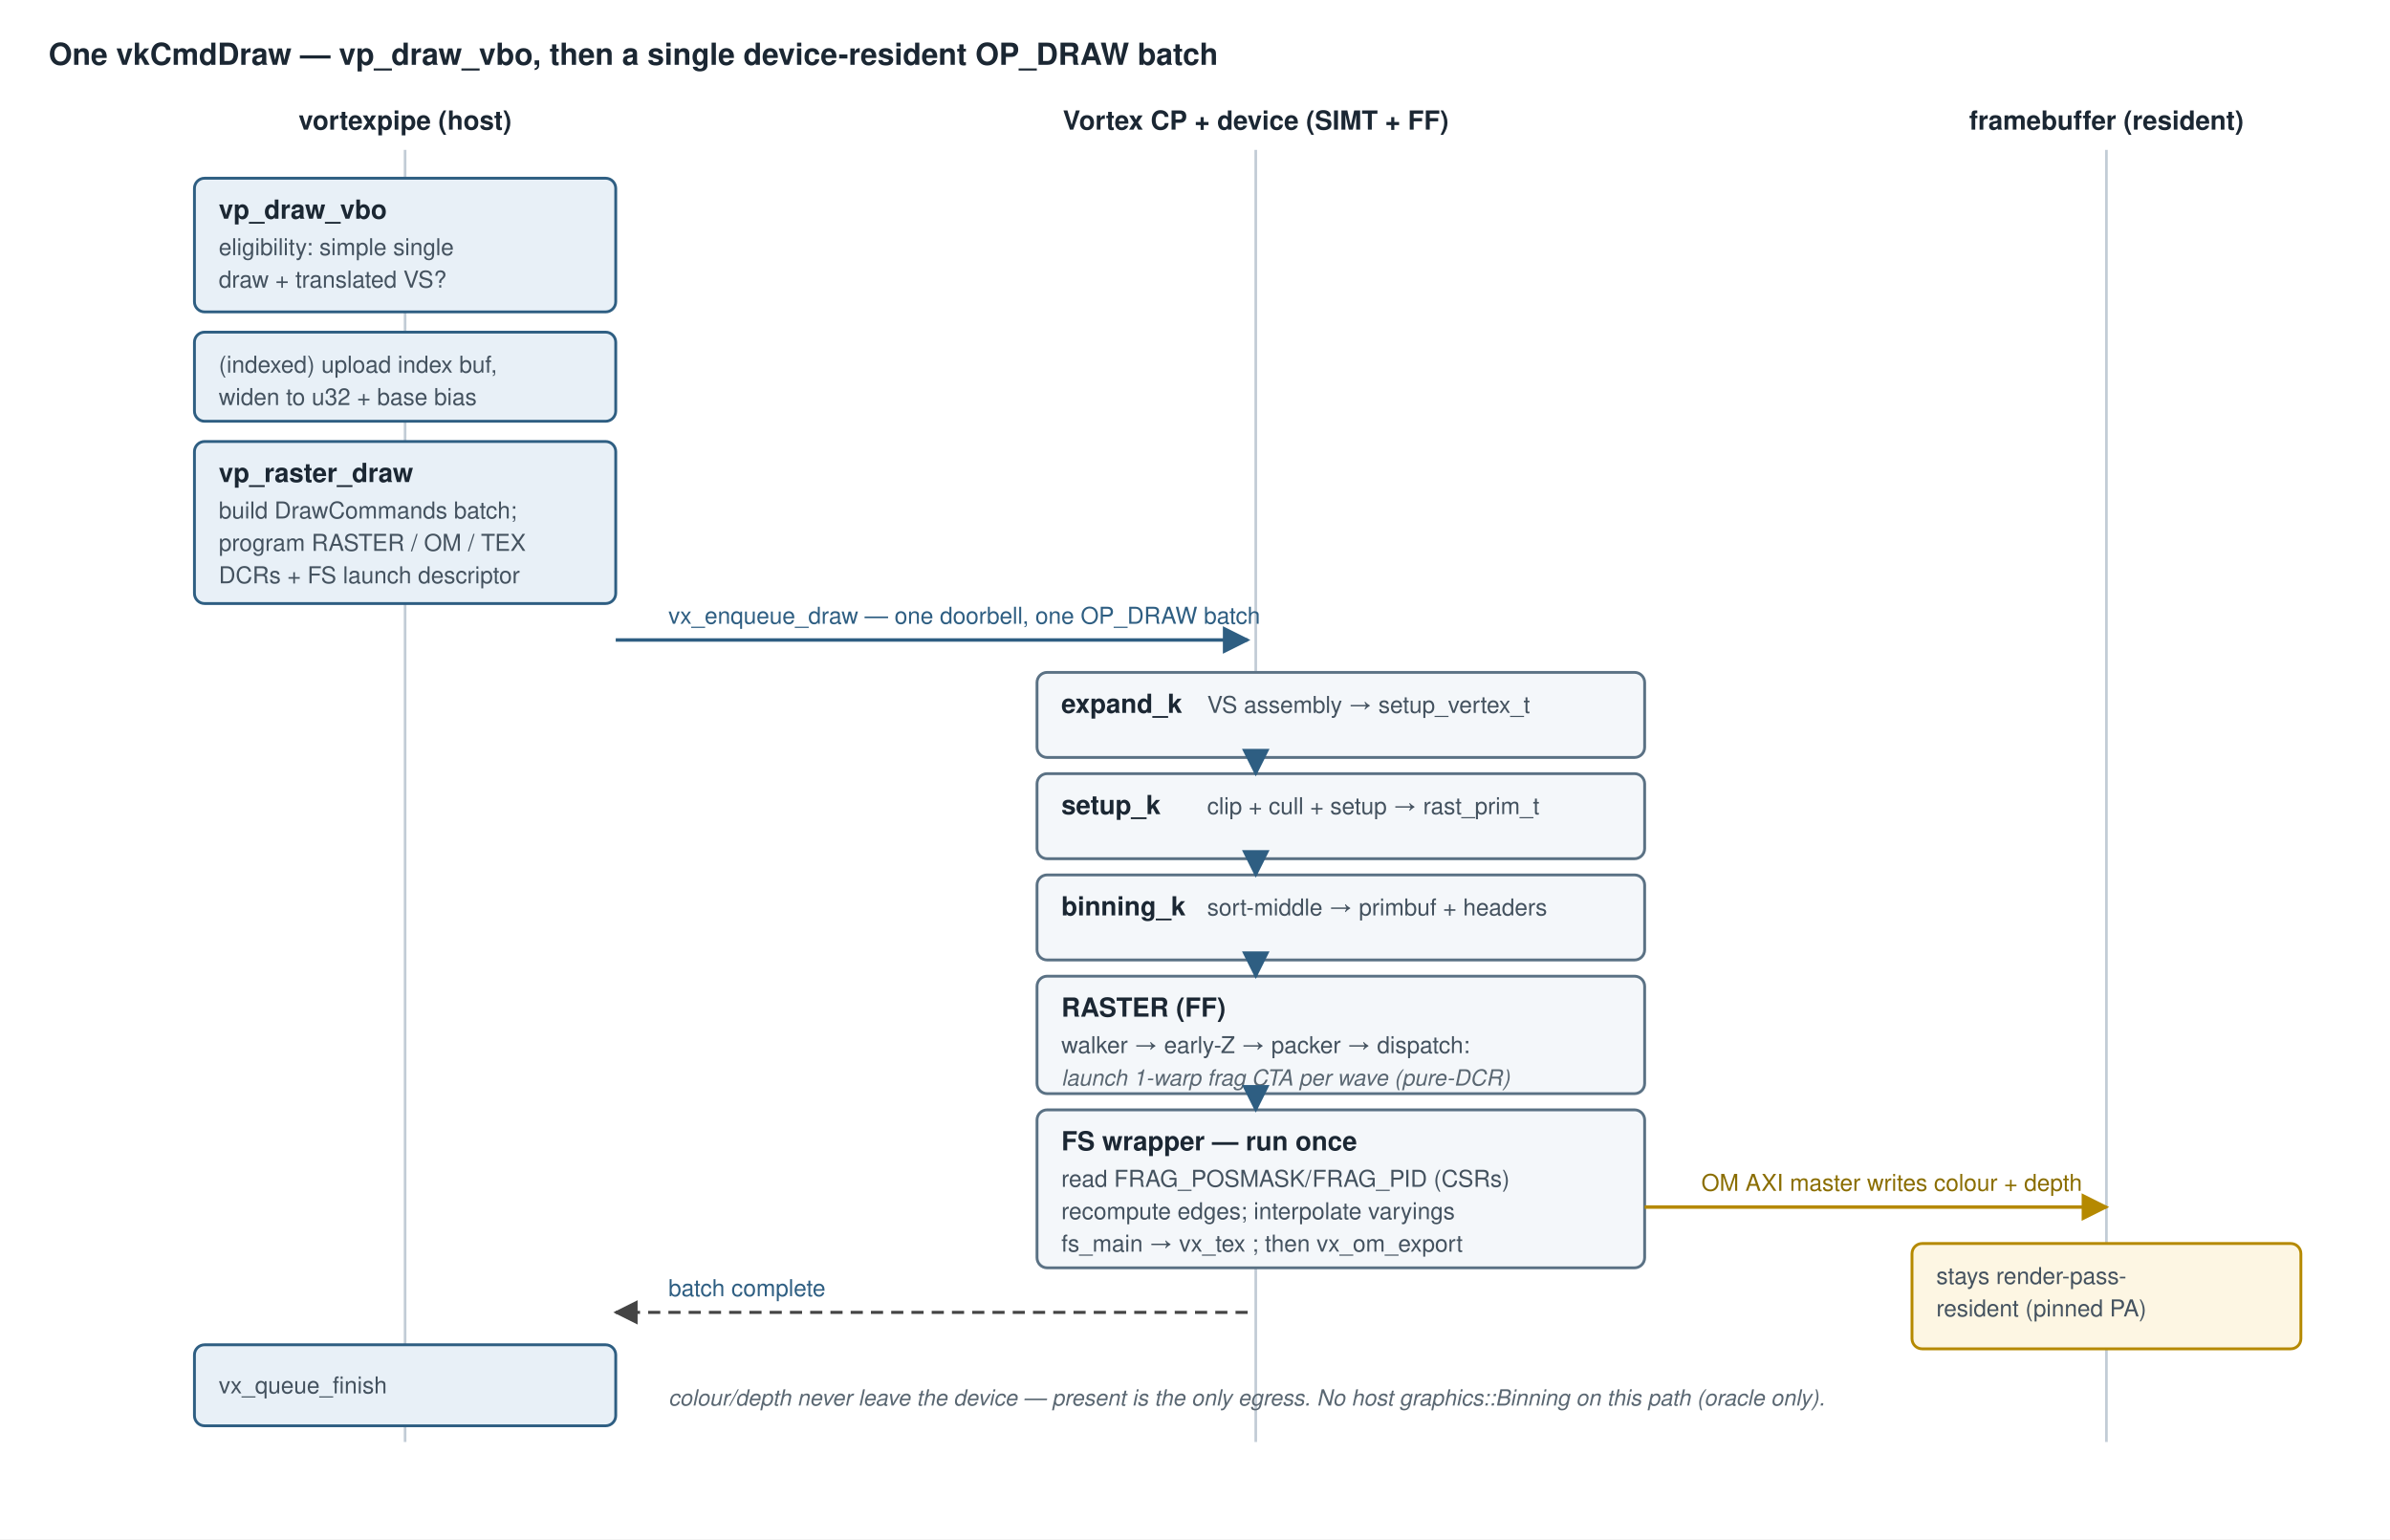
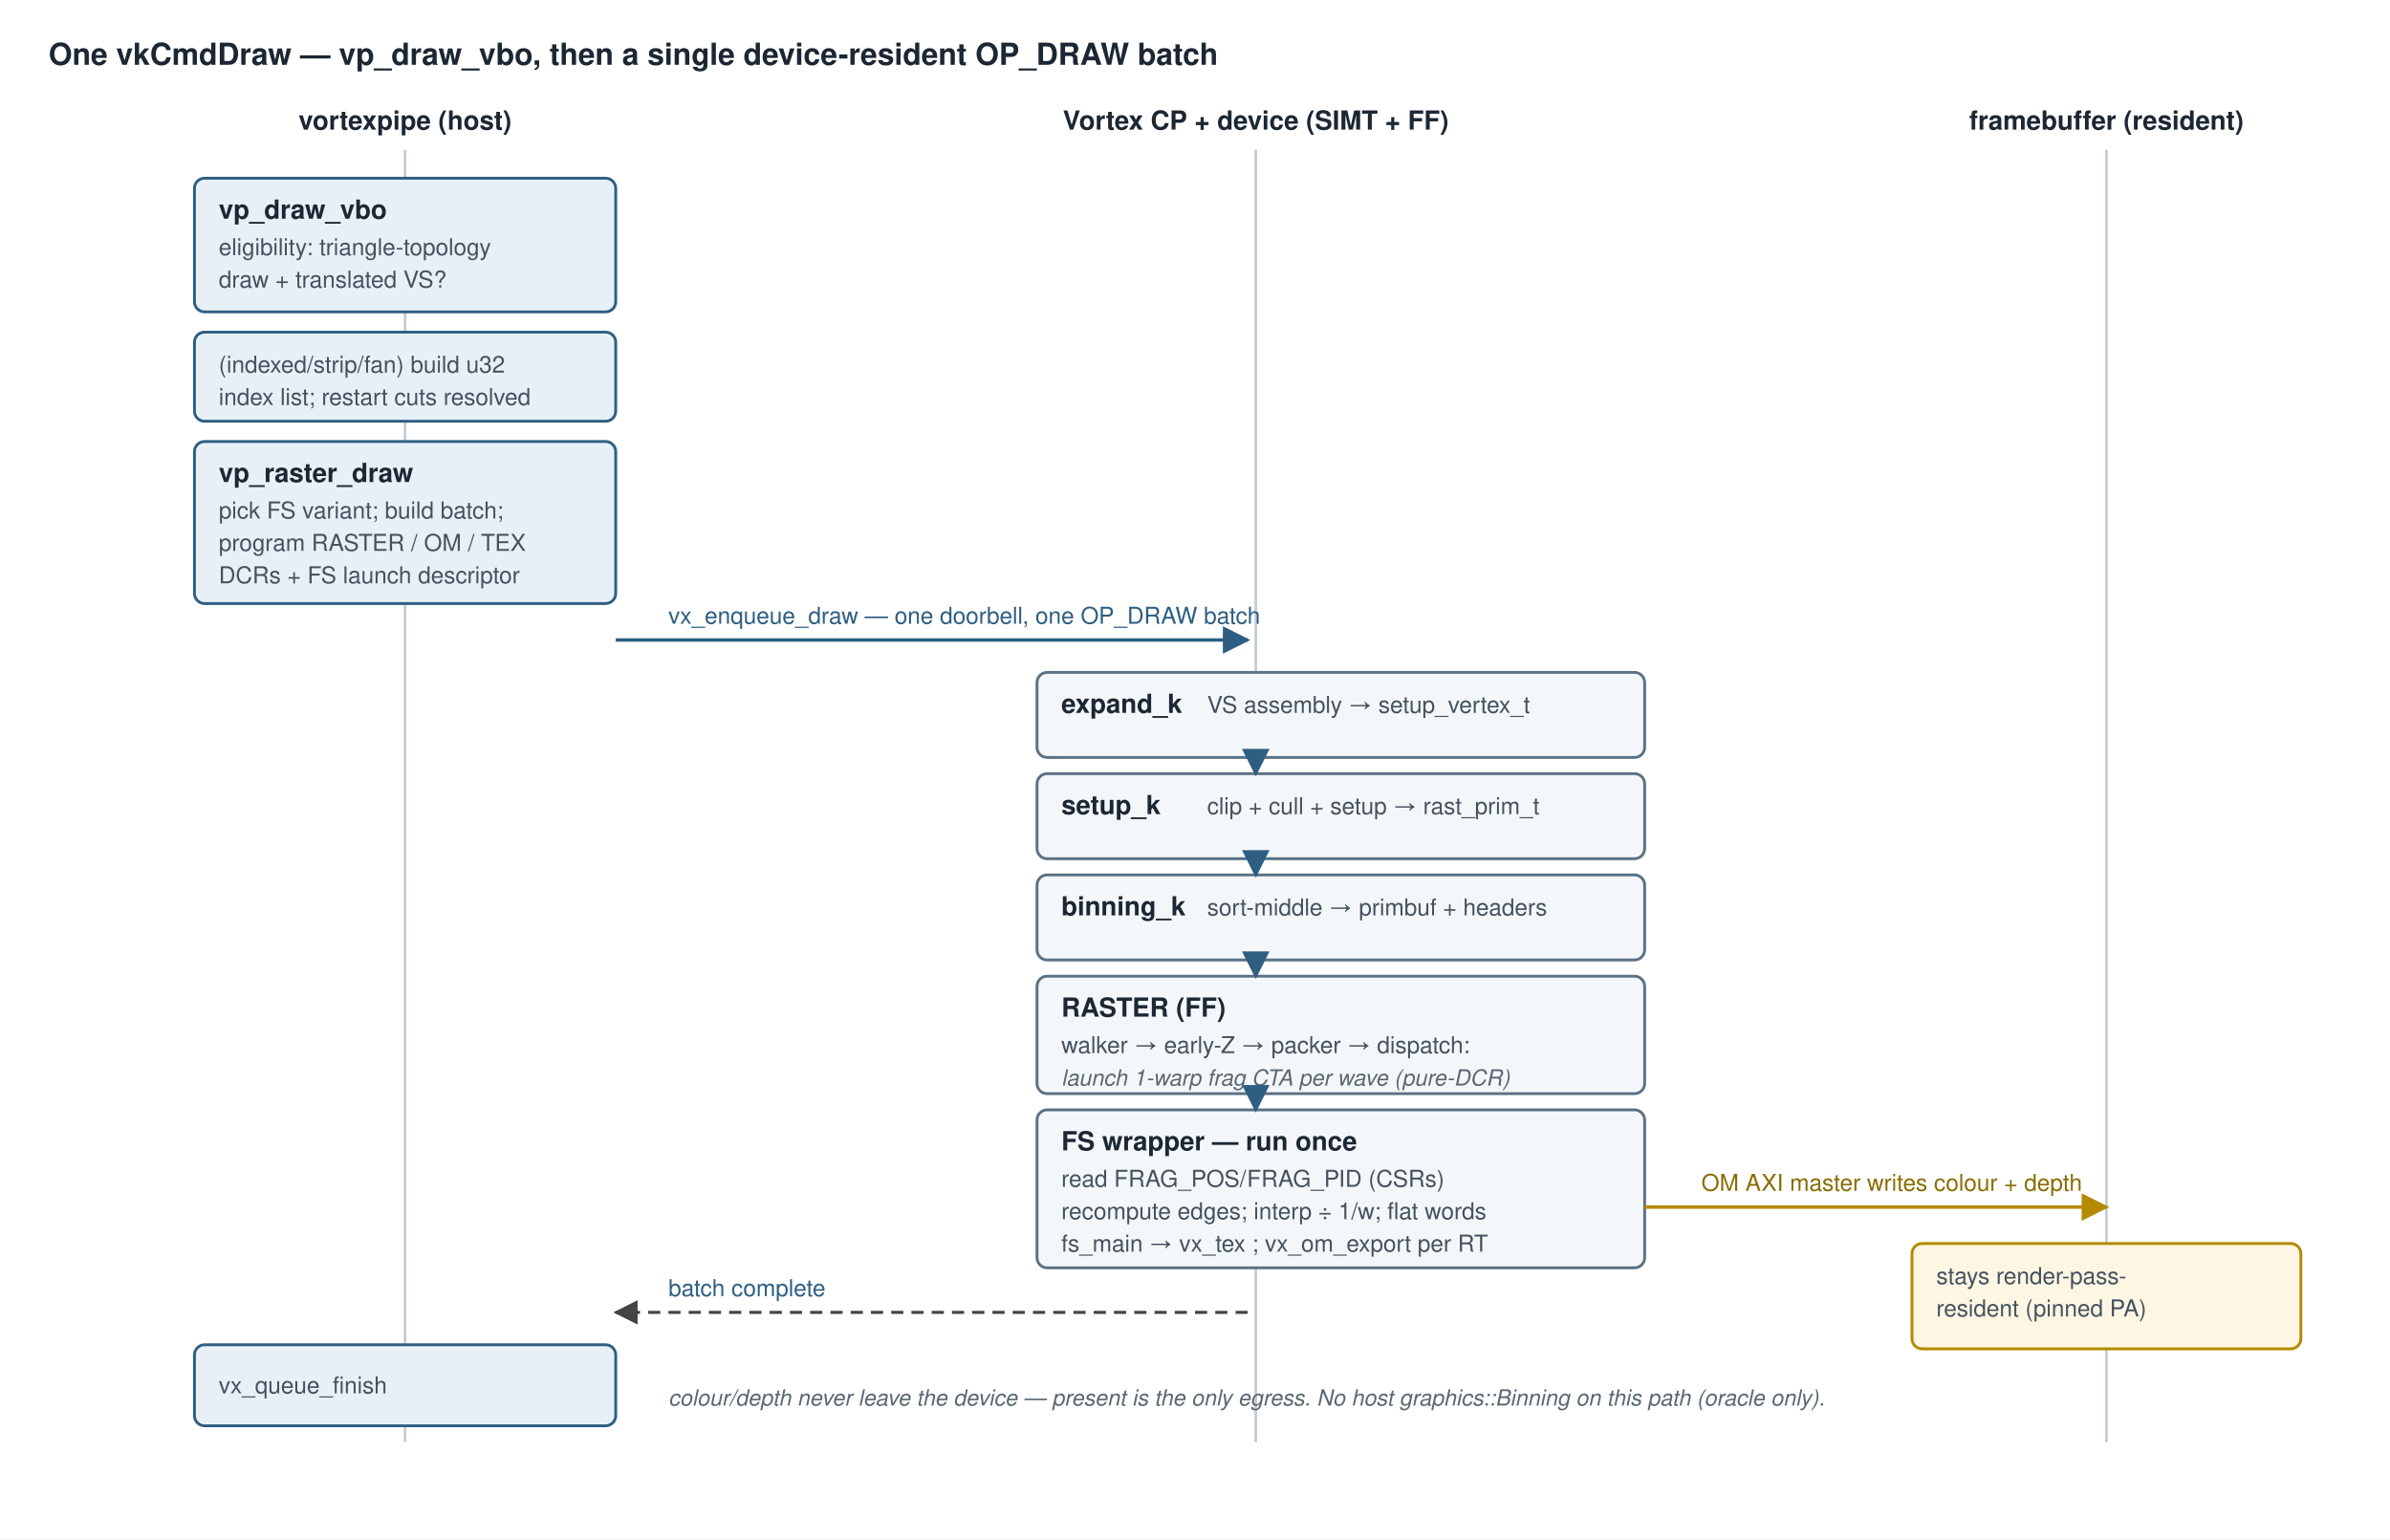
<svg xmlns="http://www.w3.org/2000/svg" viewBox="0 0 1180 760" font-family="Helvetica, Arial, sans-serif">
  <defs>
    <marker id="arr" viewBox="0 0 10 10" refX="9" refY="5" markerWidth="8" markerHeight="8" orient="auto-start-reverse">
      <path d="M0,0 L10,5 L0,10 z" fill="#444" />
    </marker>
    <marker id="arrb" viewBox="0 0 10 10" refX="9" refY="5" markerWidth="8" markerHeight="8" orient="auto-start-reverse">
      <path d="M0,0 L10,5 L0,10 z" fill="#2e5e82" />
    </marker>
    <marker id="arrg" viewBox="0 0 10 10" refX="9" refY="5" markerWidth="8" markerHeight="8" orient="auto-start-reverse">
      <path d="M0,0 L10,5 L0,10 z" fill="#b58900" />
    </marker>
  </defs>
  <style>
    .lane { stroke:#c2ccd6; stroke-width:1.3; }
    .host { fill:#e8f0f7; stroke:#2e5e82; stroke-width:1.4; }
    .dev  { fill:#f4f7fa; stroke:#5a7184; stroke-width:1.4; }
    .fb   { fill:#fdf6e3; stroke:#b58900; stroke-width:1.4; }
    .t    { fill:#1b2733; font-size:15px; font-weight:bold; }
    .th   { fill:#1b2733; font-size:13px; font-weight:bold; }
    .ts   { fill:#44525f; font-size:11.5px; }
    .tt   { fill:#5a6772; font-size:11px; font-style:italic; }
    .msg  { stroke:#2e5e82; stroke-width:1.7; fill:none; marker-end:url(#arrb); }
    .msgg { stroke:#b58900; stroke-width:1.7; fill:none; marker-end:url(#arrg); }
    .ret  { stroke:#444; stroke-width:1.5; fill:none; marker-end:url(#arr); stroke-dasharray:6 4; }
    .lblb { fill:#2e5e82; font-size:11.5px; }
    .lblg { fill:#8a6d00; font-size:11.5px; }
  </style>
  <rect x="0" y="0" width="1180" height="760" fill="#ffffff" />
  <text x="24" y="32" class="t" font-size="18">One vkCmdDraw — vp_draw_vbo, then a single device-resident OP_DRAW batch</text>
  <text x="200" y="64" class="th" text-anchor="middle" fill="#2e5e82">vortexpipe (host)</text>
  <text x="620" y="64" class="th" text-anchor="middle" fill="#33404c">Vortex CP + device (SIMT + FF)</text>
  <text x="1040" y="64" class="th" text-anchor="middle" fill="#8a6d00">framebuffer (resident)</text>
  <line x1="200" y1="74" x2="200" y2="712" class="lane" />
  <line x1="620" y1="74" x2="620" y2="712" class="lane" />
  <line x1="1040" y1="74" x2="1040" y2="712" class="lane" />
  <rect x="96" y="88" width="208" height="66" rx="5" class="host" />
  <text x="108" y="108" class="th">vp_draw_vbo</text>
-   <text x="108" y="126" class="ts">eligibility: simple single</text>
+   <text x="108" y="126" class="ts">eligibility: triangle-topology</text>
  <text x="108" y="142" class="ts">draw + translated VS?</text>
  <rect x="96" y="164" width="208" height="44" rx="5" class="host" />
-   <text x="108" y="184" class="ts">(indexed) upload index buf,</text>
-   <text x="108" y="200" class="ts">widen to u32 + base bias</text>
+   <text x="108" y="184" class="ts">(indexed/strip/fan) build u32</text>
+   <text x="108" y="200" class="ts">index list; restart cuts resolved</text>
  <rect x="96" y="218" width="208" height="80" rx="5" class="host" />
  <text x="108" y="238" class="th">vp_raster_draw</text>
-   <text x="108" y="256" class="ts">build DrawCommands batch;</text>
+   <text x="108" y="256" class="ts">pick FS variant; build batch;</text>
  <text x="108" y="272" class="ts">program RASTER / OM / TEX</text>
  <text x="108" y="288" class="ts">DCRs + FS launch descriptor</text>
  <path d="M 304 316 L 616 316" class="msg" />
  <text x="330" y="308" class="lblb">vx_enqueue_draw — one doorbell, one OP_DRAW batch</text>
  <rect x="512" y="332" width="300" height="42" rx="5" class="dev" />
  <text x="524" y="352" class="th">expand_k</text>
  <text x="596" y="352" class="ts">VS assembly → setup_vertex_t</text>
  <rect x="512" y="382" width="300" height="42" rx="5" class="dev" />
  <text x="524" y="402" class="th">setup_k</text>
  <text x="596" y="402" class="ts">clip + cull + setup → rast_prim_t</text>
  <rect x="512" y="432" width="300" height="42" rx="5" class="dev" />
  <text x="524" y="452" class="th">binning_k</text>
  <text x="596" y="452" class="ts">sort-middle → primbuf + headers</text>
  <rect x="512" y="482" width="300" height="58" rx="5" class="dev" />
  <text x="524" y="502" class="th">RASTER (FF)</text>
  <text x="524" y="520" class="ts">walker → early-Z → packer → dispatch:</text>
  <text x="524" y="536" class="tt">launch 1-warp frag CTA per wave (pure-DCR)</text>
  <rect x="512" y="548" width="300" height="78" rx="5" class="dev" />
  <text x="524" y="568" class="th">FS wrapper — run once</text>
-   <text x="524" y="586" class="ts">read FRAG_POSMASK/FRAG_PID (CSRs)</text>
-   <text x="524" y="602" class="ts">recompute edges; interpolate varyings</text>
-   <text x="524" y="618" class="ts">fs_main → vx_tex ; then vx_om_export</text>
+   <text x="524" y="586" class="ts">read FRAG_POS/FRAG_PID (CSRs)</text>
+   <text x="524" y="602" class="ts">recompute edges; interp ÷ 1/w; flat words</text>
+   <text x="524" y="618" class="ts">fs_main → vx_tex ; vx_om_export per RT</text>
  <path d="M 620 374 L 620 382" class="msg" />
  <path d="M 620 424 L 620 432" class="msg" />
  <path d="M 620 474 L 620 482" class="msg" />
  <path d="M 620 540 L 620 548" class="msg" />
  <path d="M 812 596 L 1040 596" class="msgg" />
  <text x="840" y="588" class="lblg">OM AXI master writes colour + depth</text>
  <rect x="944" y="614" width="192" height="52" rx="5" class="fb" />
  <text x="956" y="634" class="ts">stays render-pass-</text>
  <text x="956" y="650" class="ts">resident (pinned PA)</text>
  <path d="M 616 648 L 304 648" class="ret" />
  <text x="330" y="640" class="lblb">batch complete</text>
  <rect x="96" y="664" width="208" height="40" rx="5" class="host" />
  <text x="108" y="688" class="ts">vx_queue_finish</text>
  <text x="330" y="694" class="tt">colour/depth never leave the device — present is the only egress. No host graphics::Binning on this path (oracle only).</text>
</svg>
